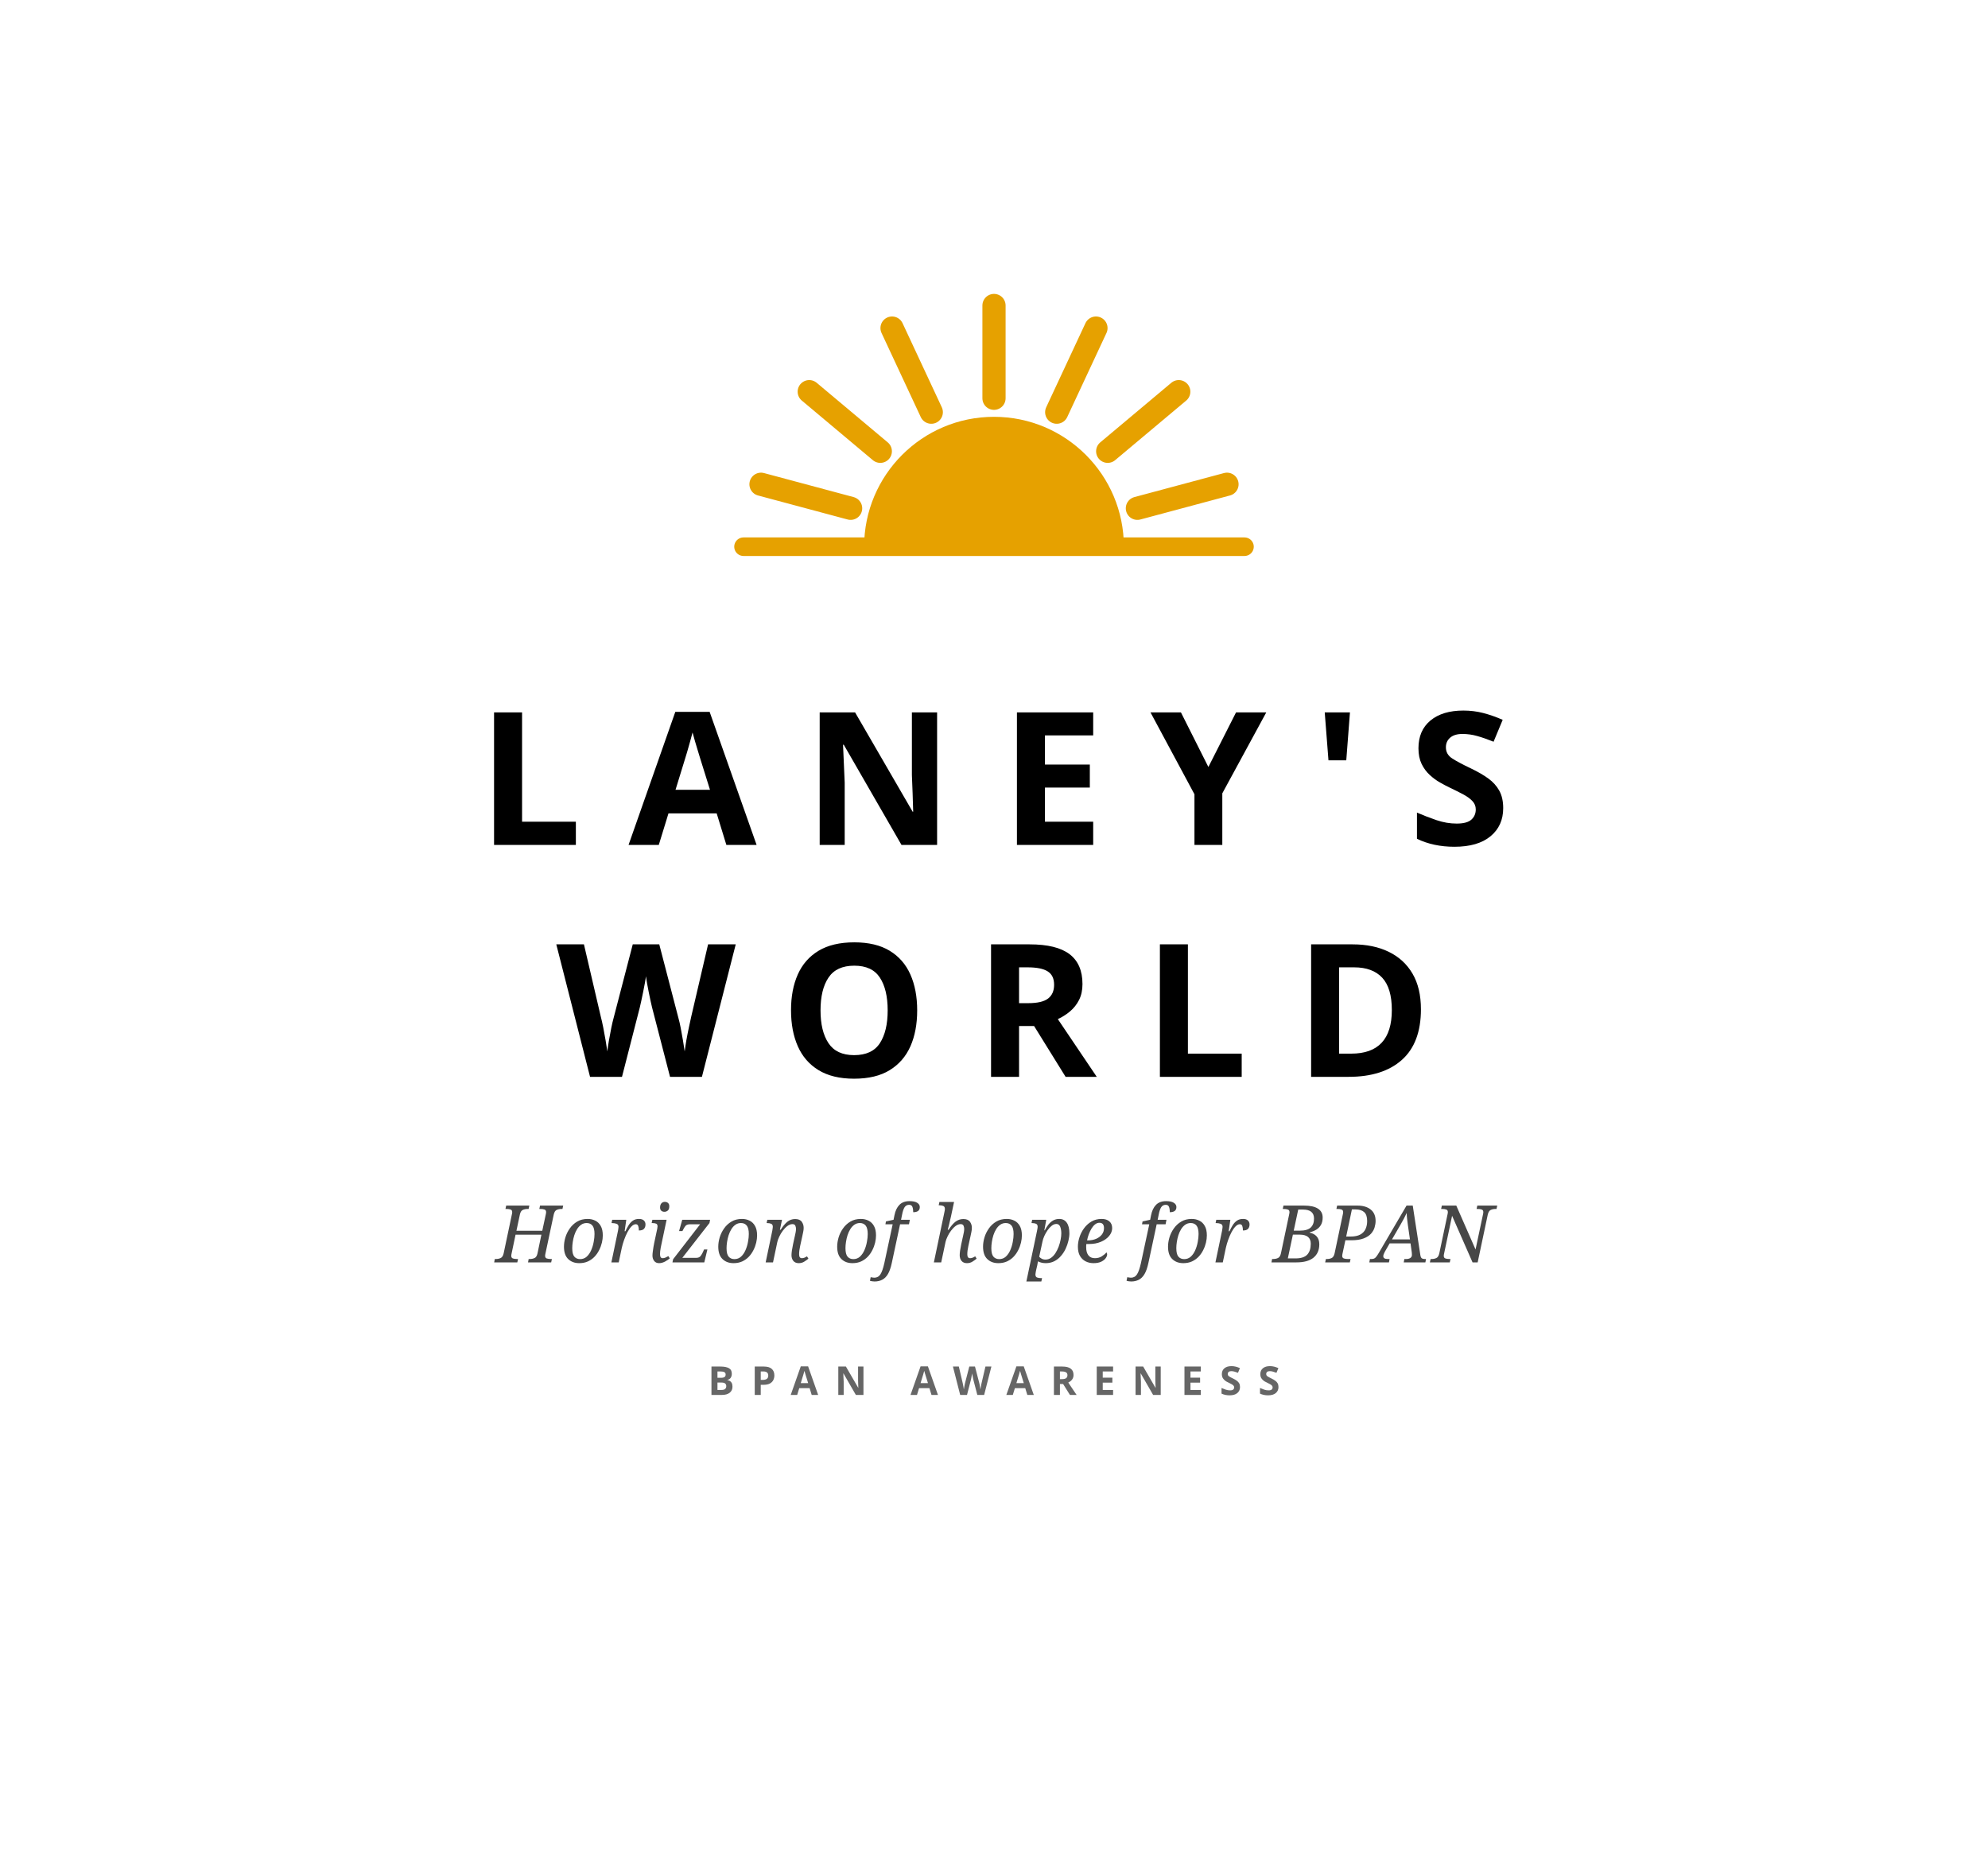
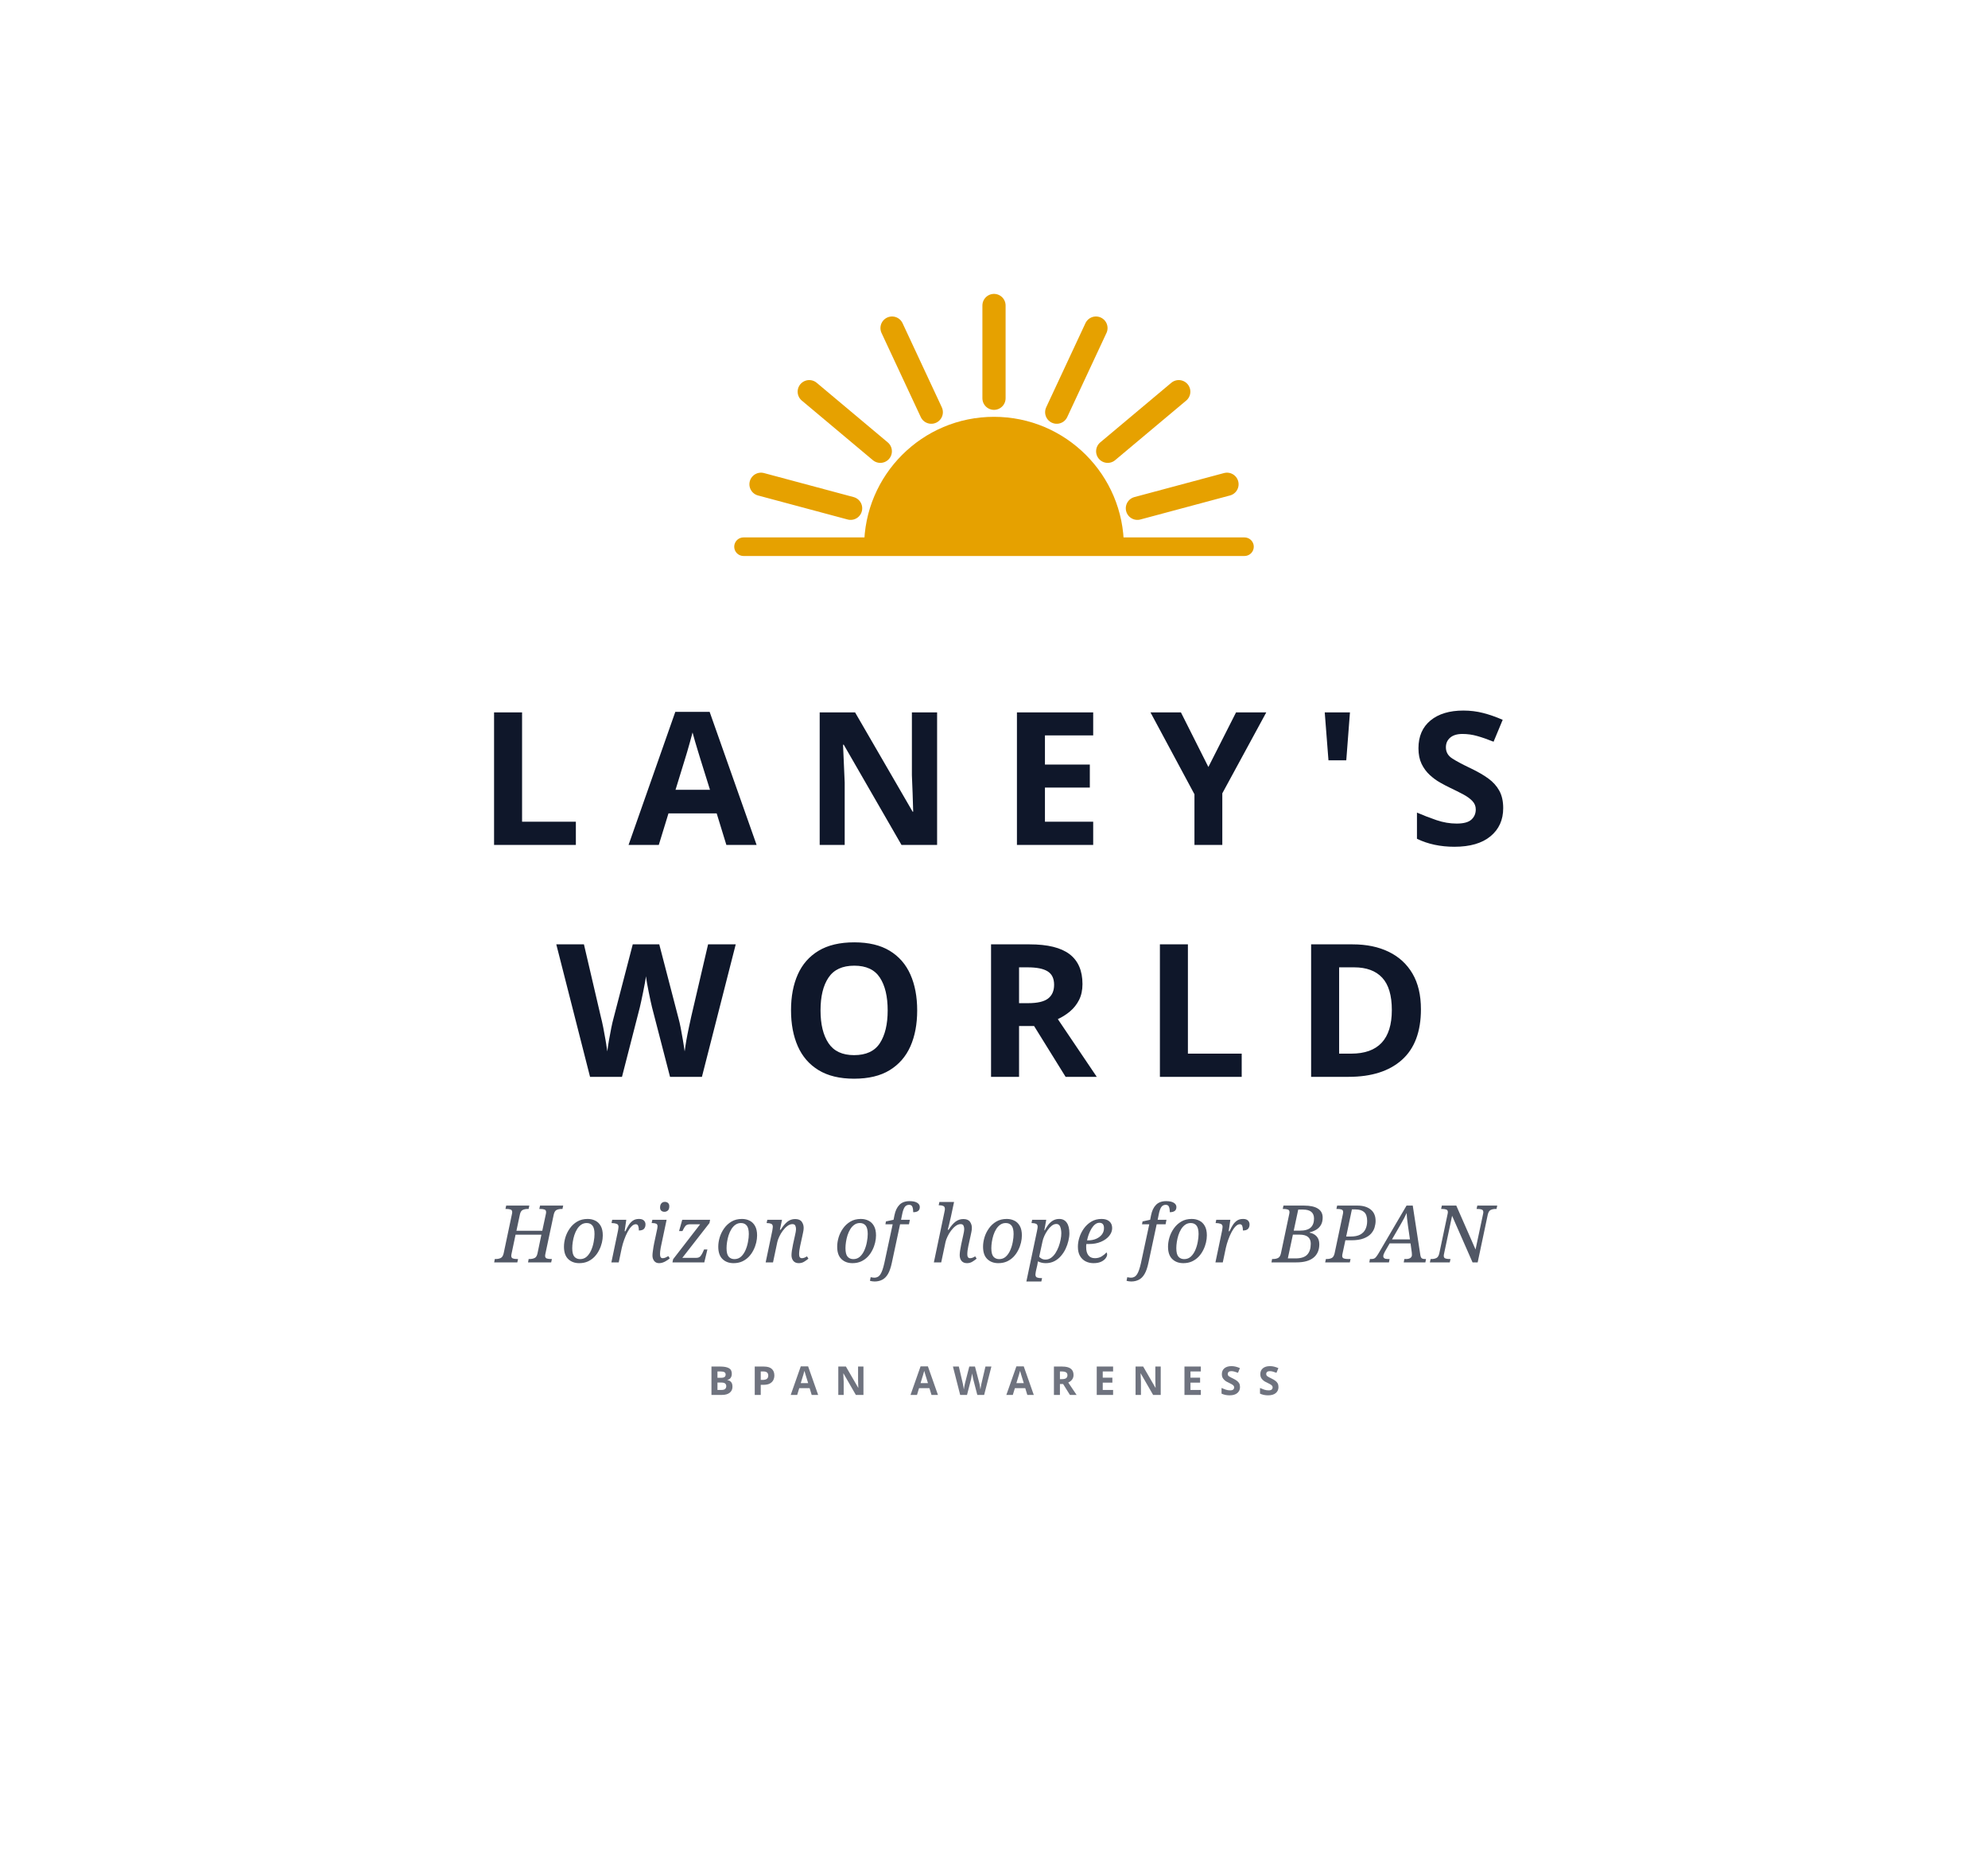
<svg xmlns="http://www.w3.org/2000/svg" viewBox="0 0 600 560" width="600" height="560">
  <g transform="translate(216.00, 60) scale(1.4)">
    <g>
      <line x1="6" y1="75" x2="114" y2="75" stroke="#E6A100" stroke-width="4" stroke-linecap="round" />
      <path d="M 32 75 A 28 28 0 0 1 88 75 Z" fill="#E6A100" />
      <line x1="29.09" y1="66.72" x2="9.77" y2="61.54" stroke="#E6A100" stroke-width="5" stroke-linecap="round" />
      <line x1="35.49" y1="54.43" x2="20.17" y2="41.58" stroke="#E6A100" stroke-width="5" stroke-linecap="round" />
      <line x1="46.48" y1="46.00" x2="38.02" y2="27.87" stroke="#E6A100" stroke-width="5" stroke-linecap="round" />
      <line x1="60.00" y1="43.00" x2="60.00" y2="23.00" stroke="#E6A100" stroke-width="5" stroke-linecap="round" />
      <line x1="73.52" y1="46.00" x2="81.98" y2="27.87" stroke="#E6A100" stroke-width="5" stroke-linecap="round" />
      <line x1="84.51" y1="54.43" x2="99.83" y2="41.58" stroke="#E6A100" stroke-width="5" stroke-linecap="round" />
      <line x1="90.91" y1="66.72" x2="110.23" y2="61.54" stroke="#E6A100" stroke-width="5" stroke-linecap="round" />
    </g>
  </g>
-   <text x="300.0" y="255.0" text-anchor="middle" font-family="Montserrat, system-ui, sans-serif" font-weight="600" font-size="56" fill="currentColor" letter-spacing="14">LANEY'S</text>
-   <text x="300.0" y="325.0" text-anchor="middle" font-family="Montserrat, system-ui, sans-serif" font-weight="600" font-size="56" fill="currentColor" letter-spacing="14">WORLD</text>
-   <text x="300.0" y="381.0" text-anchor="middle" font-family="Lora, Georgia, serif" font-weight="400" font-style="italic" font-size="24" fill="currentColor" fill-opacity="0.72" letter-spacing="0.5">Horizon of hope for BPAN</text>
-   <text x="300.0" y="421.0" text-anchor="middle" font-family="Montserrat, system-ui, sans-serif" font-weight="600" font-size="12" fill="currentColor" fill-opacity="0.6" letter-spacing="5">BPAN AWARENESS</text>
+   <text x="300.0" y="255.0" text-anchor="middle" font-family="Montserrat, system-ui, sans-serif" font-weight="600" font-size="56" fill="#0F172A" letter-spacing="14">LANEY'S</text>
+   <text x="300.0" y="325.0" text-anchor="middle" font-family="Montserrat, system-ui, sans-serif" font-weight="600" font-size="56" fill="#0F172A" letter-spacing="14">WORLD</text>
+   <text x="300.0" y="381.0" text-anchor="middle" font-family="Lora, Georgia, serif" font-weight="400" font-style="italic" font-size="24" fill="#0F172A" fill-opacity="0.72" letter-spacing="0.5">Horizon of hope for BPAN</text>
+   <text x="300.0" y="421.0" text-anchor="middle" font-family="Montserrat, system-ui, sans-serif" font-weight="600" font-size="12" fill="#0F172A" fill-opacity="0.6" letter-spacing="5">BPAN AWARENESS</text>
</svg>
